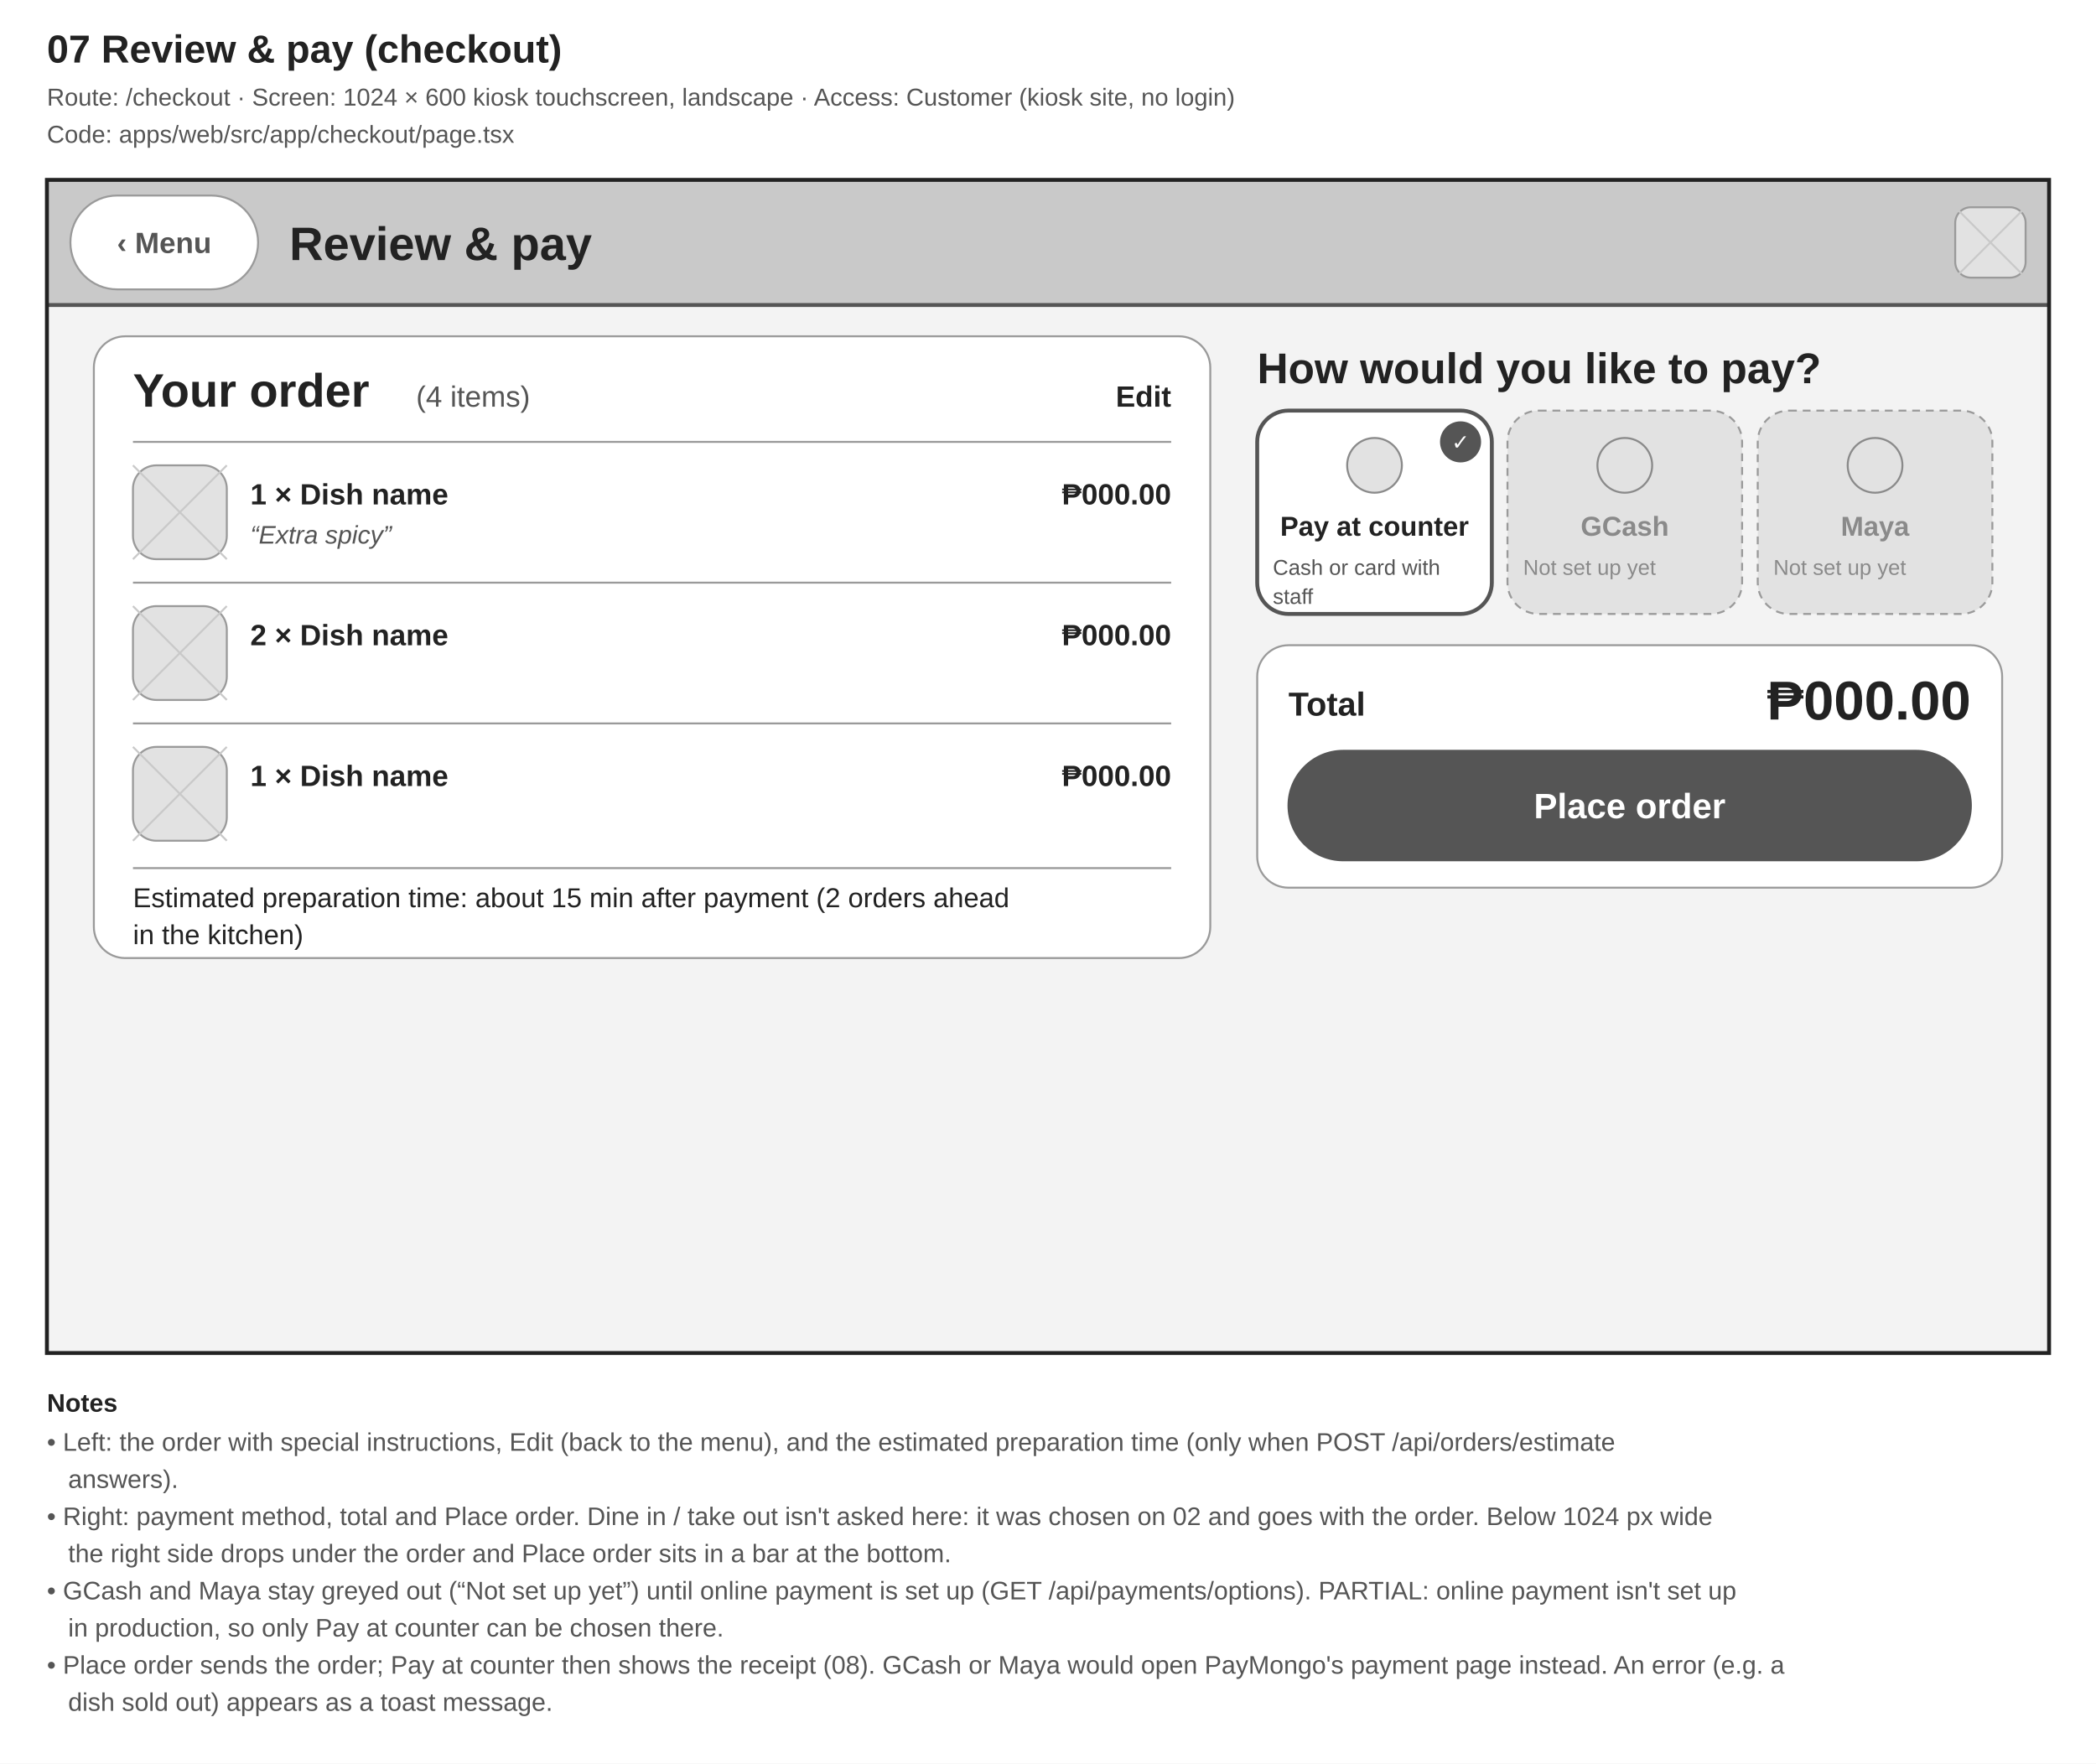
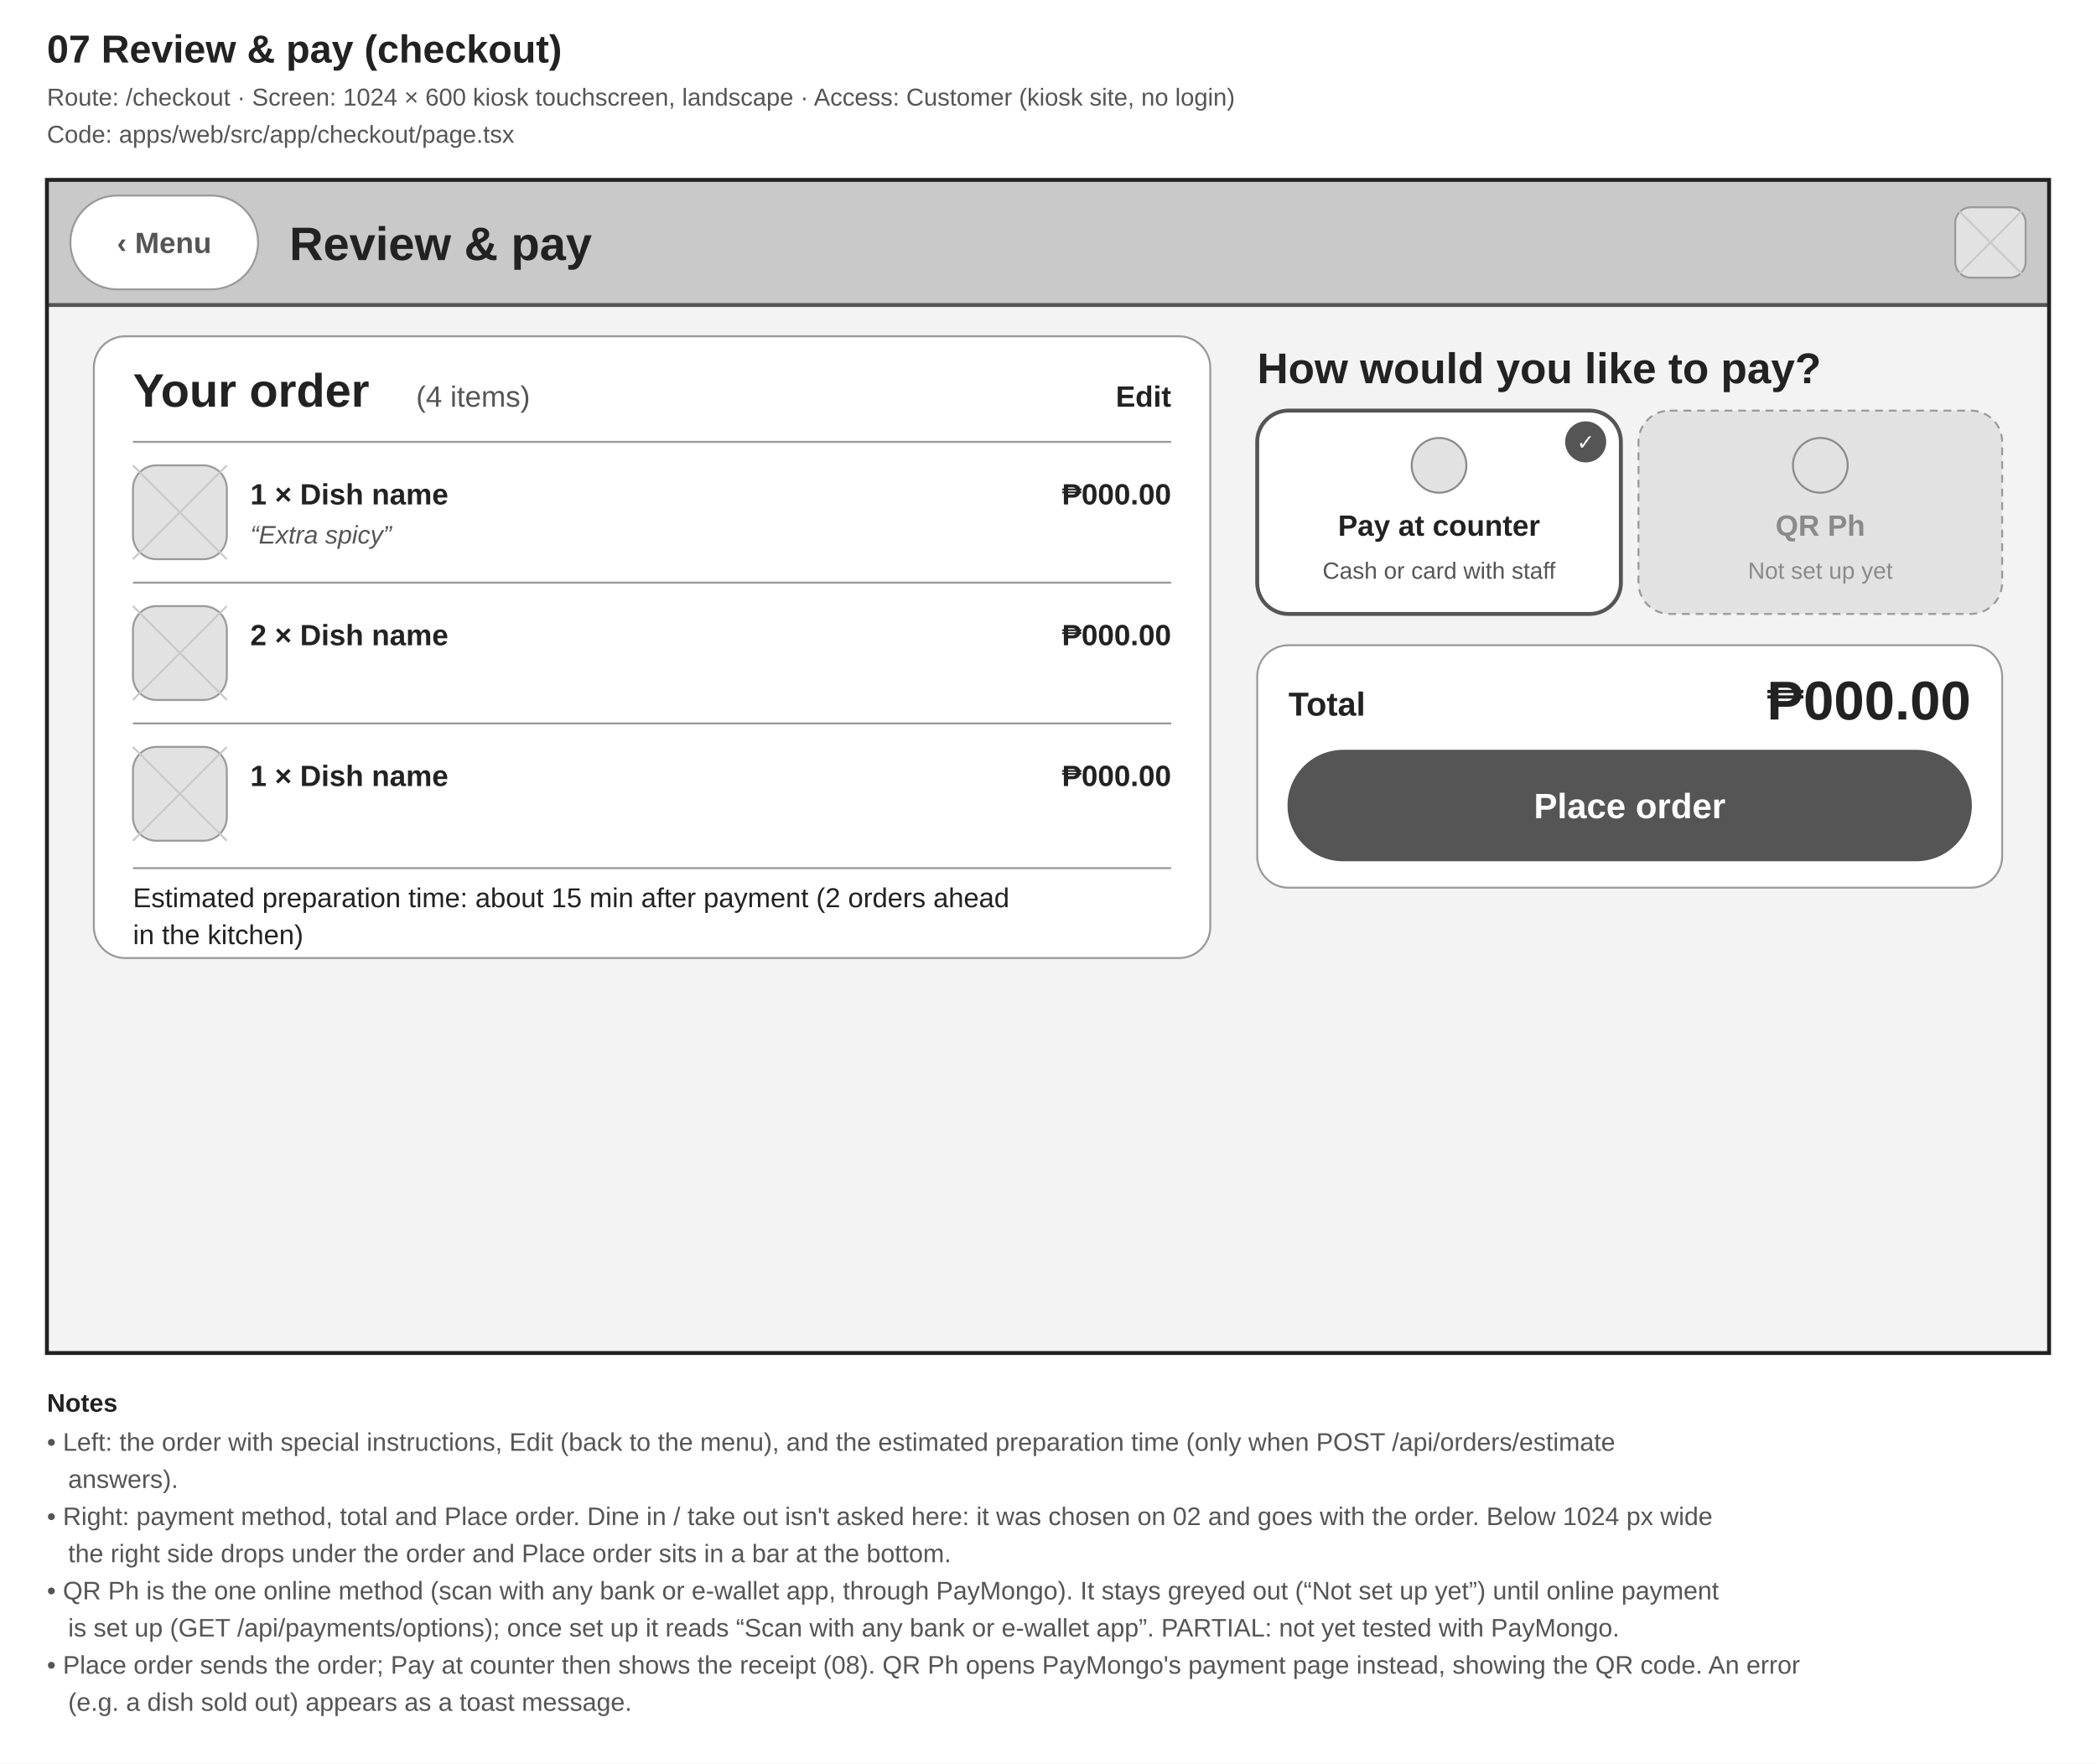
<svg xmlns="http://www.w3.org/2000/svg" width="1072" height="902" viewBox="0 0 1072 902">
  <rect x="0" y="0" width="1072" height="902" fill="#ffffff" />
  <text x="24" y="32" font-family="Arial, Helvetica, sans-serif" font-size="20" font-weight="700" fill="#222222">07  Review &amp; pay (checkout)</text>
  <text x="24" y="54" font-family="Arial, Helvetica, sans-serif" font-size="12.5" fill="#555555">Route: /checkout   ·   Screen: 1024 × 600 kiosk touchscreen, landscape   ·   Access: Customer (kiosk site, no login)</text>
  <text x="24" y="73" font-family="Arial, Helvetica, sans-serif" font-size="12.5" fill="#555555">Code: apps/web/src/app/checkout/page.tsx</text>
  <text x="24" y="722" font-family="Arial, Helvetica, sans-serif" font-size="13" font-weight="700" fill="#222222">Notes</text>
  <text x="24" y="742" font-family="Arial, Helvetica, sans-serif" font-size="13" fill="#555555" xml:space="preserve">• Left: the order with special instructions, Edit (back to the menu), and the estimated preparation time (only when POST /api/orders/estimate</text>
  <text x="24" y="761" font-family="Arial, Helvetica, sans-serif" font-size="13" fill="#555555" xml:space="preserve">   answers).</text>
  <text x="24" y="780" font-family="Arial, Helvetica, sans-serif" font-size="13" fill="#555555" xml:space="preserve">• Right: payment method, total and Place order. Dine in / take out isn't asked here: it was chosen on 02 and goes with the order. Below 1024 px wide</text>
  <text x="24" y="799" font-family="Arial, Helvetica, sans-serif" font-size="13" fill="#555555" xml:space="preserve">   the right side drops under the order and Place order sits in a bar at the bottom.</text>
-   <text x="24" y="818" font-family="Arial, Helvetica, sans-serif" font-size="13" fill="#555555" xml:space="preserve">• GCash and Maya stay greyed out (“Not set up yet”) until online payment is set up (GET /api/payments/options). PARTIAL: online payment isn't set up</text>
-   <text x="24" y="837" font-family="Arial, Helvetica, sans-serif" font-size="13" fill="#555555" xml:space="preserve">   in production, so only Pay at counter can be chosen there.</text>
-   <text x="24" y="856" font-family="Arial, Helvetica, sans-serif" font-size="13" fill="#555555" xml:space="preserve">• Place order sends the order; Pay at counter then shows the receipt (08). GCash or Maya would open PayMongo's payment page instead. An error (e.g. a</text>
-   <text x="24" y="875" font-family="Arial, Helvetica, sans-serif" font-size="13" fill="#555555" xml:space="preserve">   dish sold out) appears as a toast message.</text>
+   <text x="24" y="818" font-family="Arial, Helvetica, sans-serif" font-size="13" fill="#555555" xml:space="preserve">• QR Ph is the one online method (scan with any bank or e-wallet app, through PayMongo). It stays greyed out (“Not set up yet”) until online payment</text>
+   <text x="24" y="837" font-family="Arial, Helvetica, sans-serif" font-size="13" fill="#555555" xml:space="preserve">   is set up (GET /api/payments/options); once set up it reads “Scan with any bank or e-wallet app”. PARTIAL: not yet tested with PayMongo.</text>
+   <text x="24" y="856" font-family="Arial, Helvetica, sans-serif" font-size="13" fill="#555555" xml:space="preserve">• Place order sends the order; Pay at counter then shows the receipt (08). QR Ph opens PayMongo's payment page instead, showing the QR code. An error</text>
+   <text x="24" y="875" font-family="Arial, Helvetica, sans-serif" font-size="13" fill="#555555" xml:space="preserve">   (e.g. a dish sold out) appears as a toast message.</text>
  <g transform="translate(24,92)">
    <clipPath id="frame">
      <rect x="0" y="0" width="1024" height="600" />
    </clipPath>
    <g clip-path="url(#frame)">
      <rect x="0" y="0" width="1024" height="600" fill="#ffffff" />
      <rect x="0" y="0" width="1024" height="600" rx="0" fill="#f3f3f3" stroke="none" />
      <rect x="0" y="0" width="1024" height="64" rx="0" fill="#c9c9c9" stroke="none" />
      <line x1="0" y1="64" x2="1024" y2="64" stroke="#555555" stroke-width="2" />
      <rect x="12" y="8" width="96" height="48" rx="24" fill="#ffffff" stroke="#9a9a9a" stroke-width="1" />
      <text x="60.0" y="37.4" font-family="Arial, Helvetica, sans-serif" font-size="15" font-weight="700" text-anchor="middle" fill="#555555">‹  Menu</text>
      <text x="124" y="41" font-family="Arial, Helvetica, sans-serif" font-size="24" font-weight="700" text-anchor="start" fill="#222222">Review &amp; pay</text>
      <rect x="976" y="14" width="36" height="36" rx="8" fill="#e2e2e2" stroke="#9a9a9a" stroke-width="1" />
      <line x1="976" y1="14" x2="1012" y2="50" stroke="#c9c9c9" stroke-width="1" />
      <line x1="1012" y1="14" x2="976" y2="50" stroke="#c9c9c9" stroke-width="1" />
      <rect x="24" y="80" width="571" height="318" rx="16" fill="#ffffff" stroke="#9a9a9a" stroke-width="1" />
      <text x="44" y="116" font-family="Arial, Helvetica, sans-serif" font-size="24" font-weight="700" text-anchor="start" fill="#222222">Your order</text>
      <text x="188.8" y="116" font-family="Arial, Helvetica, sans-serif" font-size="15" font-weight="400" text-anchor="start" fill="#555555">(4 items)</text>
      <text x="575" y="116" font-family="Arial, Helvetica, sans-serif" font-size="15" font-weight="700" text-anchor="end" fill="#222222">Edit</text>
      <line x1="44" y1="134" x2="575" y2="134" stroke="#9a9a9a" stroke-width="1" />
      <rect x="44" y="146" width="48" height="48" rx="12" fill="#e2e2e2" stroke="#9a9a9a" stroke-width="1" />
      <line x1="44" y1="146" x2="92" y2="194" stroke="#c9c9c9" stroke-width="1" />
      <line x1="92" y1="146" x2="44" y2="194" stroke="#c9c9c9" stroke-width="1" />
      <text x="104" y="166" font-family="Arial, Helvetica, sans-serif" font-size="15" font-weight="700" text-anchor="start" fill="#222222">1 × Dish name</text>
      <text x="575" y="166" font-family="Arial, Helvetica, sans-serif" font-size="15" font-weight="700" text-anchor="end" fill="#222222">₱000.00</text>
      <text x="104" y="186" font-family="Arial, Helvetica, sans-serif" font-size="13" font-weight="400" text-anchor="start" fill="#555555" font-style="italic">“Extra spicy”</text>
      <line x1="44" y1="206" x2="575" y2="206" stroke="#9a9a9a" stroke-width="1" />
      <rect x="44" y="218" width="48" height="48" rx="12" fill="#e2e2e2" stroke="#9a9a9a" stroke-width="1" />
      <line x1="44" y1="218" x2="92" y2="266" stroke="#c9c9c9" stroke-width="1" />
      <line x1="92" y1="218" x2="44" y2="266" stroke="#c9c9c9" stroke-width="1" />
      <text x="104" y="238" font-family="Arial, Helvetica, sans-serif" font-size="15" font-weight="700" text-anchor="start" fill="#222222">2 × Dish name</text>
      <text x="575" y="238" font-family="Arial, Helvetica, sans-serif" font-size="15" font-weight="700" text-anchor="end" fill="#222222">₱000.00</text>
      <line x1="44" y1="278" x2="575" y2="278" stroke="#9a9a9a" stroke-width="1" />
      <rect x="44" y="290" width="48" height="48" rx="12" fill="#e2e2e2" stroke="#9a9a9a" stroke-width="1" />
      <line x1="44" y1="290" x2="92" y2="338" stroke="#c9c9c9" stroke-width="1" />
      <line x1="92" y1="290" x2="44" y2="338" stroke="#c9c9c9" stroke-width="1" />
      <text x="104" y="310" font-family="Arial, Helvetica, sans-serif" font-size="15" font-weight="700" text-anchor="start" fill="#222222">1 × Dish name</text>
      <text x="575" y="310" font-family="Arial, Helvetica, sans-serif" font-size="15" font-weight="700" text-anchor="end" fill="#222222">₱000.00</text>
      <line x1="44" y1="352" x2="575" y2="352" stroke="#9a9a9a" stroke-width="1" />
      <text x="44" y="372" font-family="Arial, Helvetica, sans-serif" font-size="14" font-weight="400" text-anchor="start" fill="#222222">Estimated preparation time: about 15 min after payment (2 orders ahead</text>
      <text x="44" y="390.9" font-family="Arial, Helvetica, sans-serif" font-size="14" font-weight="400" text-anchor="start" fill="#222222">in the kitchen)</text>
      <text x="619" y="104" font-family="Arial, Helvetica, sans-serif" font-size="22" font-weight="700" text-anchor="start" fill="#222222">How would you like to pay?</text>
-       <rect x="619" y="118" width="120" height="104" rx="16" fill="#ffffff" stroke="#555555" stroke-width="2" />
-       <circle cx="723" cy="134" r="10" fill="#555555" stroke="#555555" stroke-width="1" />
-       <text x="723" y="138" font-family="Arial, Helvetica, sans-serif" font-size="11" font-weight="700" text-anchor="middle" fill="#ffffff">✓</text>
-       <circle cx="679" cy="146" r="14" fill="#e2e2e2" stroke="#8a8a8a" stroke-width="1" />
-       <text x="679" y="182" font-family="Arial, Helvetica, sans-serif" font-size="14" font-weight="700" text-anchor="middle" fill="#222222">Pay at counter</text>
-       <text x="627" y="202" font-family="Arial, Helvetica, sans-serif" font-size="11" font-weight="400" text-anchor="start" fill="#555555">Cash or card with</text>
-       <text x="627" y="216.85" font-family="Arial, Helvetica, sans-serif" font-size="11" font-weight="400" text-anchor="start" fill="#555555">staff</text>
-       <rect x="747" y="118" width="120" height="104" rx="16" fill="#e2e2e2" stroke="#9a9a9a" stroke-width="1" stroke-dasharray="4 3" />
-       <circle cx="807" cy="146" r="14" fill="#e2e2e2" stroke="#8a8a8a" stroke-width="1" />
-       <text x="807" y="182" font-family="Arial, Helvetica, sans-serif" font-size="14" font-weight="700" text-anchor="middle" fill="#8a8a8a">GCash</text>
-       <text x="755" y="202" font-family="Arial, Helvetica, sans-serif" font-size="11" font-weight="400" text-anchor="start" fill="#8a8a8a">Not set up yet</text>
-       <rect x="875" y="118" width="120" height="104" rx="16" fill="#e2e2e2" stroke="#9a9a9a" stroke-width="1" stroke-dasharray="4 3" />
-       <circle cx="935" cy="146" r="14" fill="#e2e2e2" stroke="#8a8a8a" stroke-width="1" />
-       <text x="935" y="182" font-family="Arial, Helvetica, sans-serif" font-size="14" font-weight="700" text-anchor="middle" fill="#8a8a8a">Maya</text>
-       <text x="883" y="202" font-family="Arial, Helvetica, sans-serif" font-size="11" font-weight="400" text-anchor="start" fill="#8a8a8a">Not set up yet</text>
+       <rect x="619" y="118" width="186" height="104" rx="16" fill="#ffffff" stroke="#555555" stroke-width="2" />
+       <circle cx="787" cy="134" r="10" fill="#555555" stroke="#555555" stroke-width="1" />
+       <text x="787" y="138" font-family="Arial, Helvetica, sans-serif" font-size="11" font-weight="700" text-anchor="middle" fill="#ffffff">✓</text>
+       <circle cx="712" cy="146" r="14" fill="#e2e2e2" stroke="#8a8a8a" stroke-width="1" />
+       <text x="712" y="182" font-family="Arial, Helvetica, sans-serif" font-size="15" font-weight="700" text-anchor="middle" fill="#222222">Pay at counter</text>
+       <text x="712" y="204" font-family="Arial, Helvetica, sans-serif" font-size="12" font-weight="400" text-anchor="middle" fill="#555555">Cash or card with staff</text>
+       <rect x="814" y="118" width="186" height="104" rx="16" fill="#e2e2e2" stroke="#9a9a9a" stroke-width="1" stroke-dasharray="4 3" />
+       <circle cx="907" cy="146" r="14" fill="#e2e2e2" stroke="#8a8a8a" stroke-width="1" />
+       <text x="907" y="182" font-family="Arial, Helvetica, sans-serif" font-size="15" font-weight="700" text-anchor="middle" fill="#8a8a8a">QR Ph</text>
+       <text x="907" y="204" font-family="Arial, Helvetica, sans-serif" font-size="12" font-weight="400" text-anchor="middle" fill="#8a8a8a">Not set up yet</text>
      <rect x="619" y="238" width="381" height="124" rx="16" fill="#ffffff" stroke="#9a9a9a" stroke-width="1" />
      <text x="635" y="274" font-family="Arial, Helvetica, sans-serif" font-size="17" font-weight="700" text-anchor="start" fill="#222222">Total</text>
      <text x="984" y="276" font-family="Arial, Helvetica, sans-serif" font-size="28" font-weight="700" text-anchor="end" fill="#222222">₱000.00</text>
      <rect x="635" y="292" width="349" height="56" rx="28" fill="#555555" stroke="#555555" stroke-width="1" />
      <text x="809.5" y="326.48" font-family="Arial, Helvetica, sans-serif" font-size="18" font-weight="700" text-anchor="middle" fill="#ffffff">Place order</text>
    </g>
    <rect x="0" y="0" width="1024" height="600" fill="none" stroke="#222222" stroke-width="2" />
  </g>
</svg>
